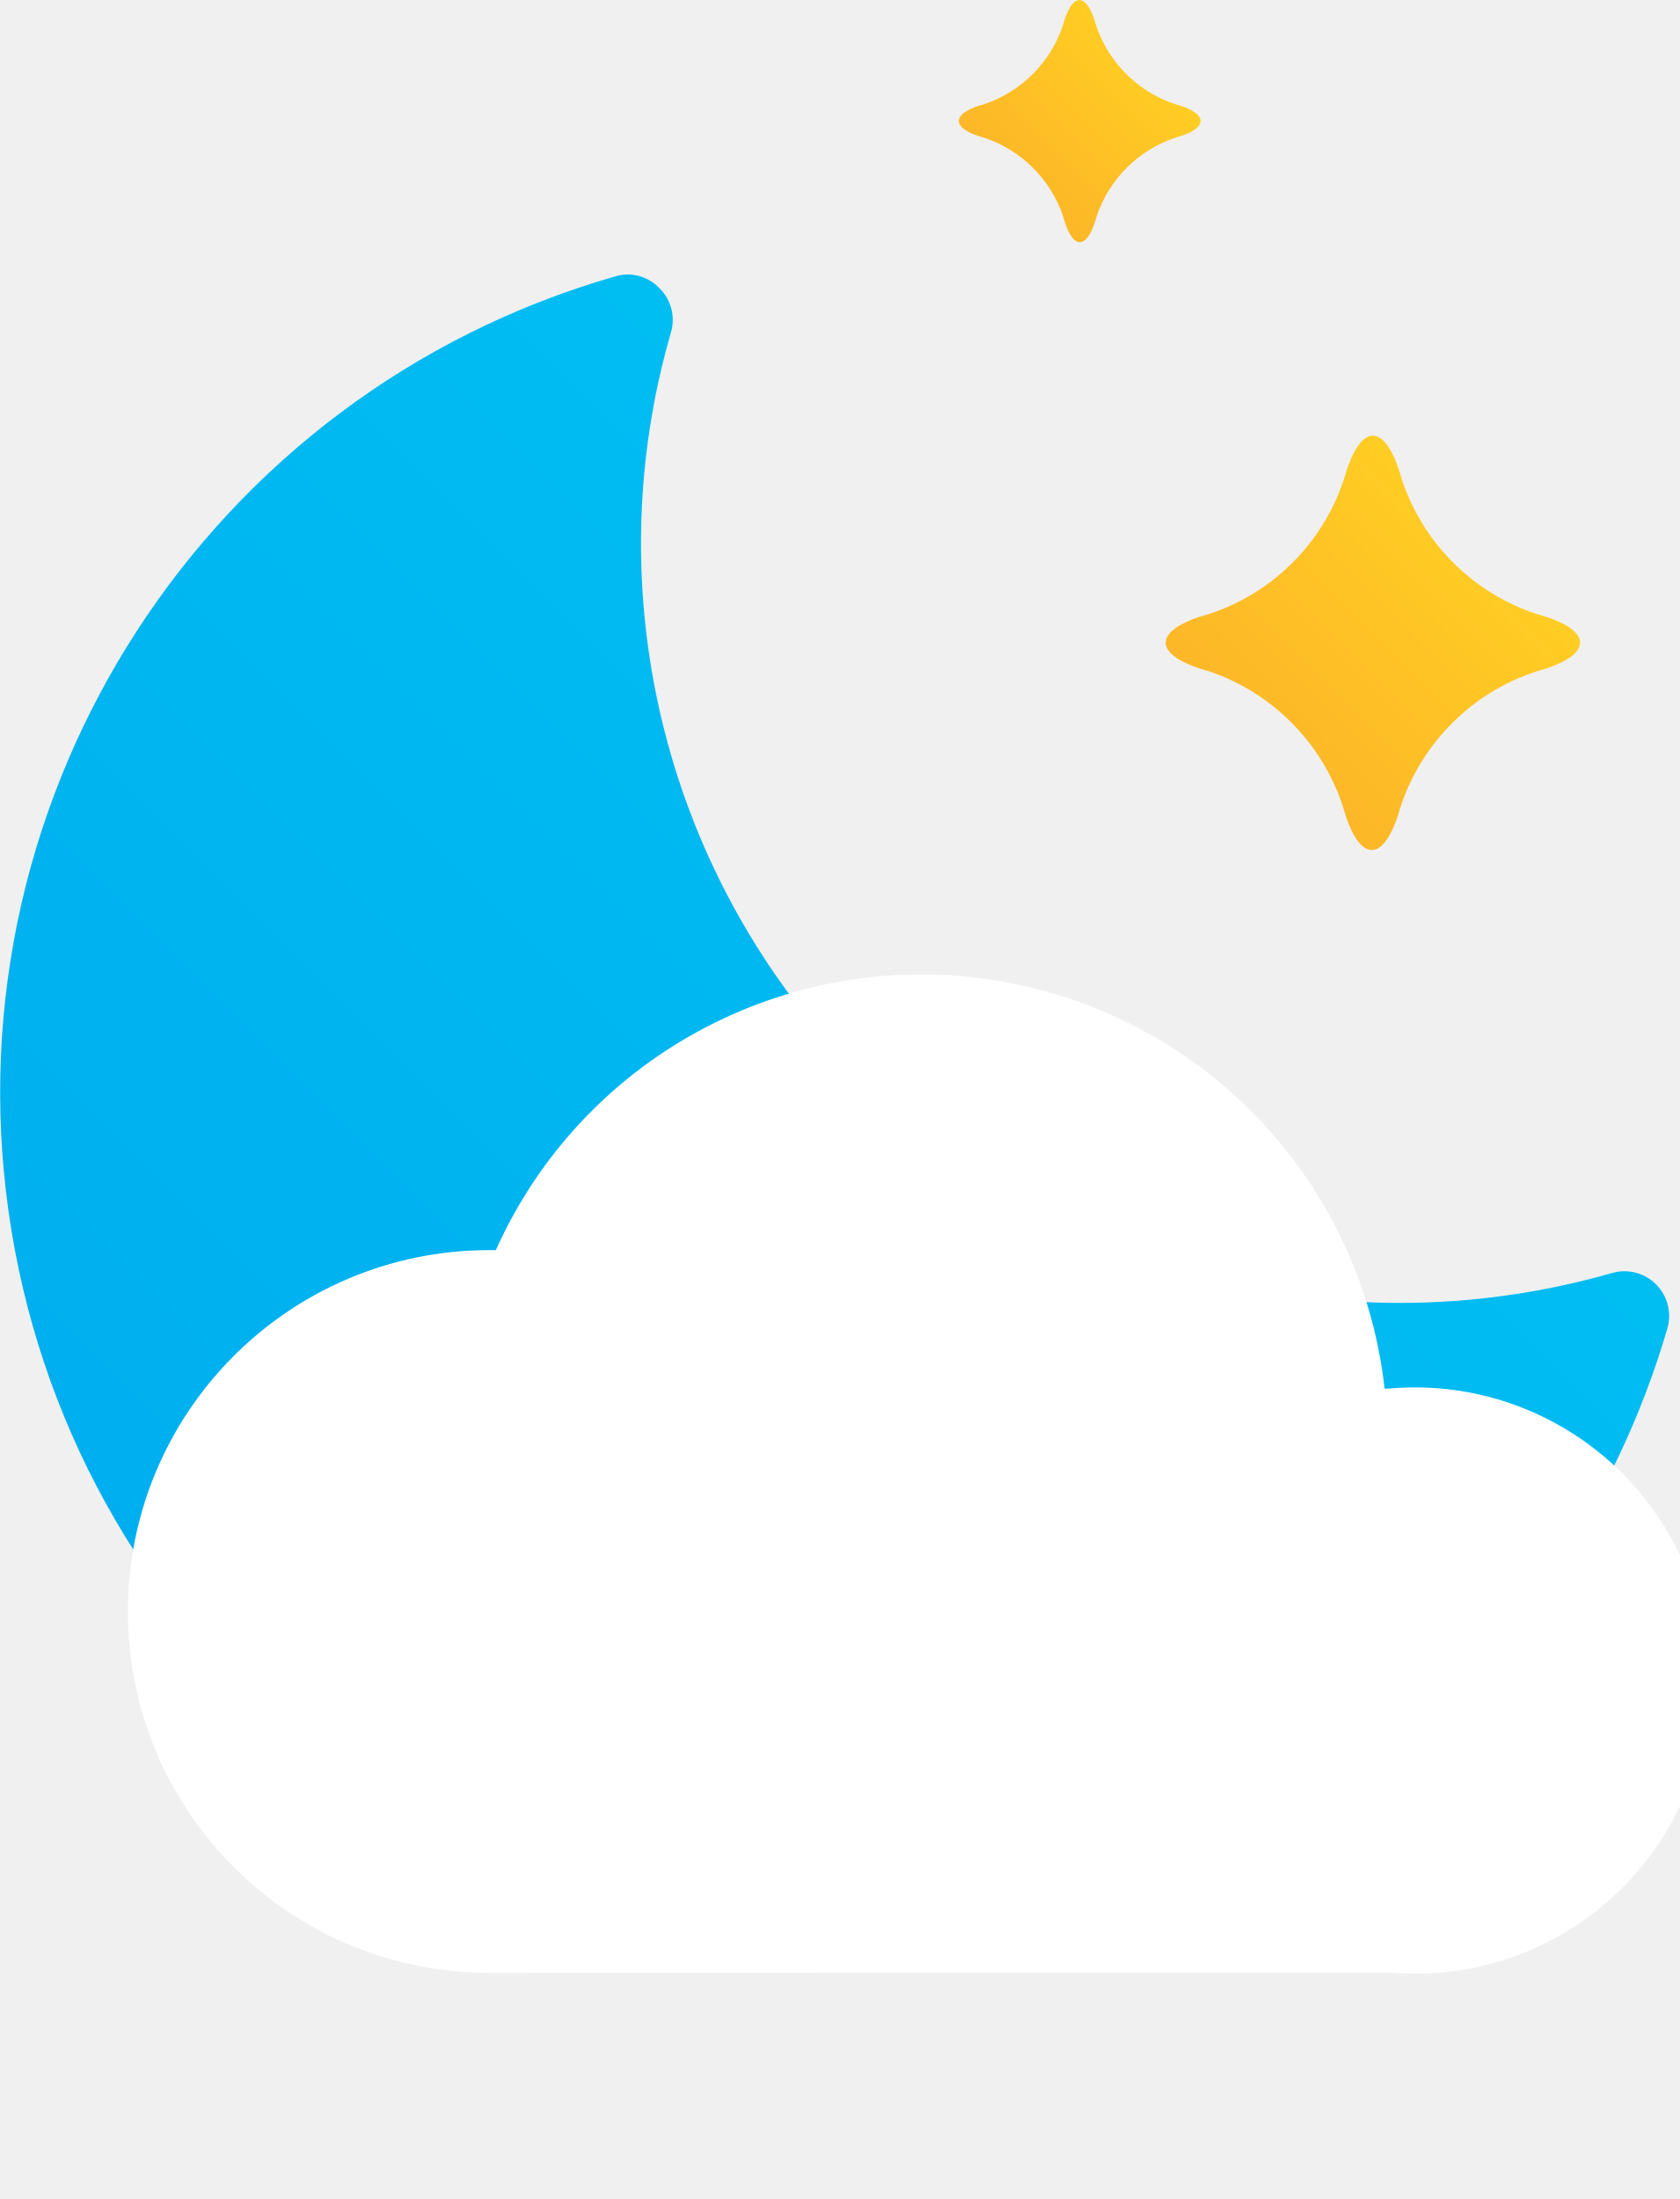
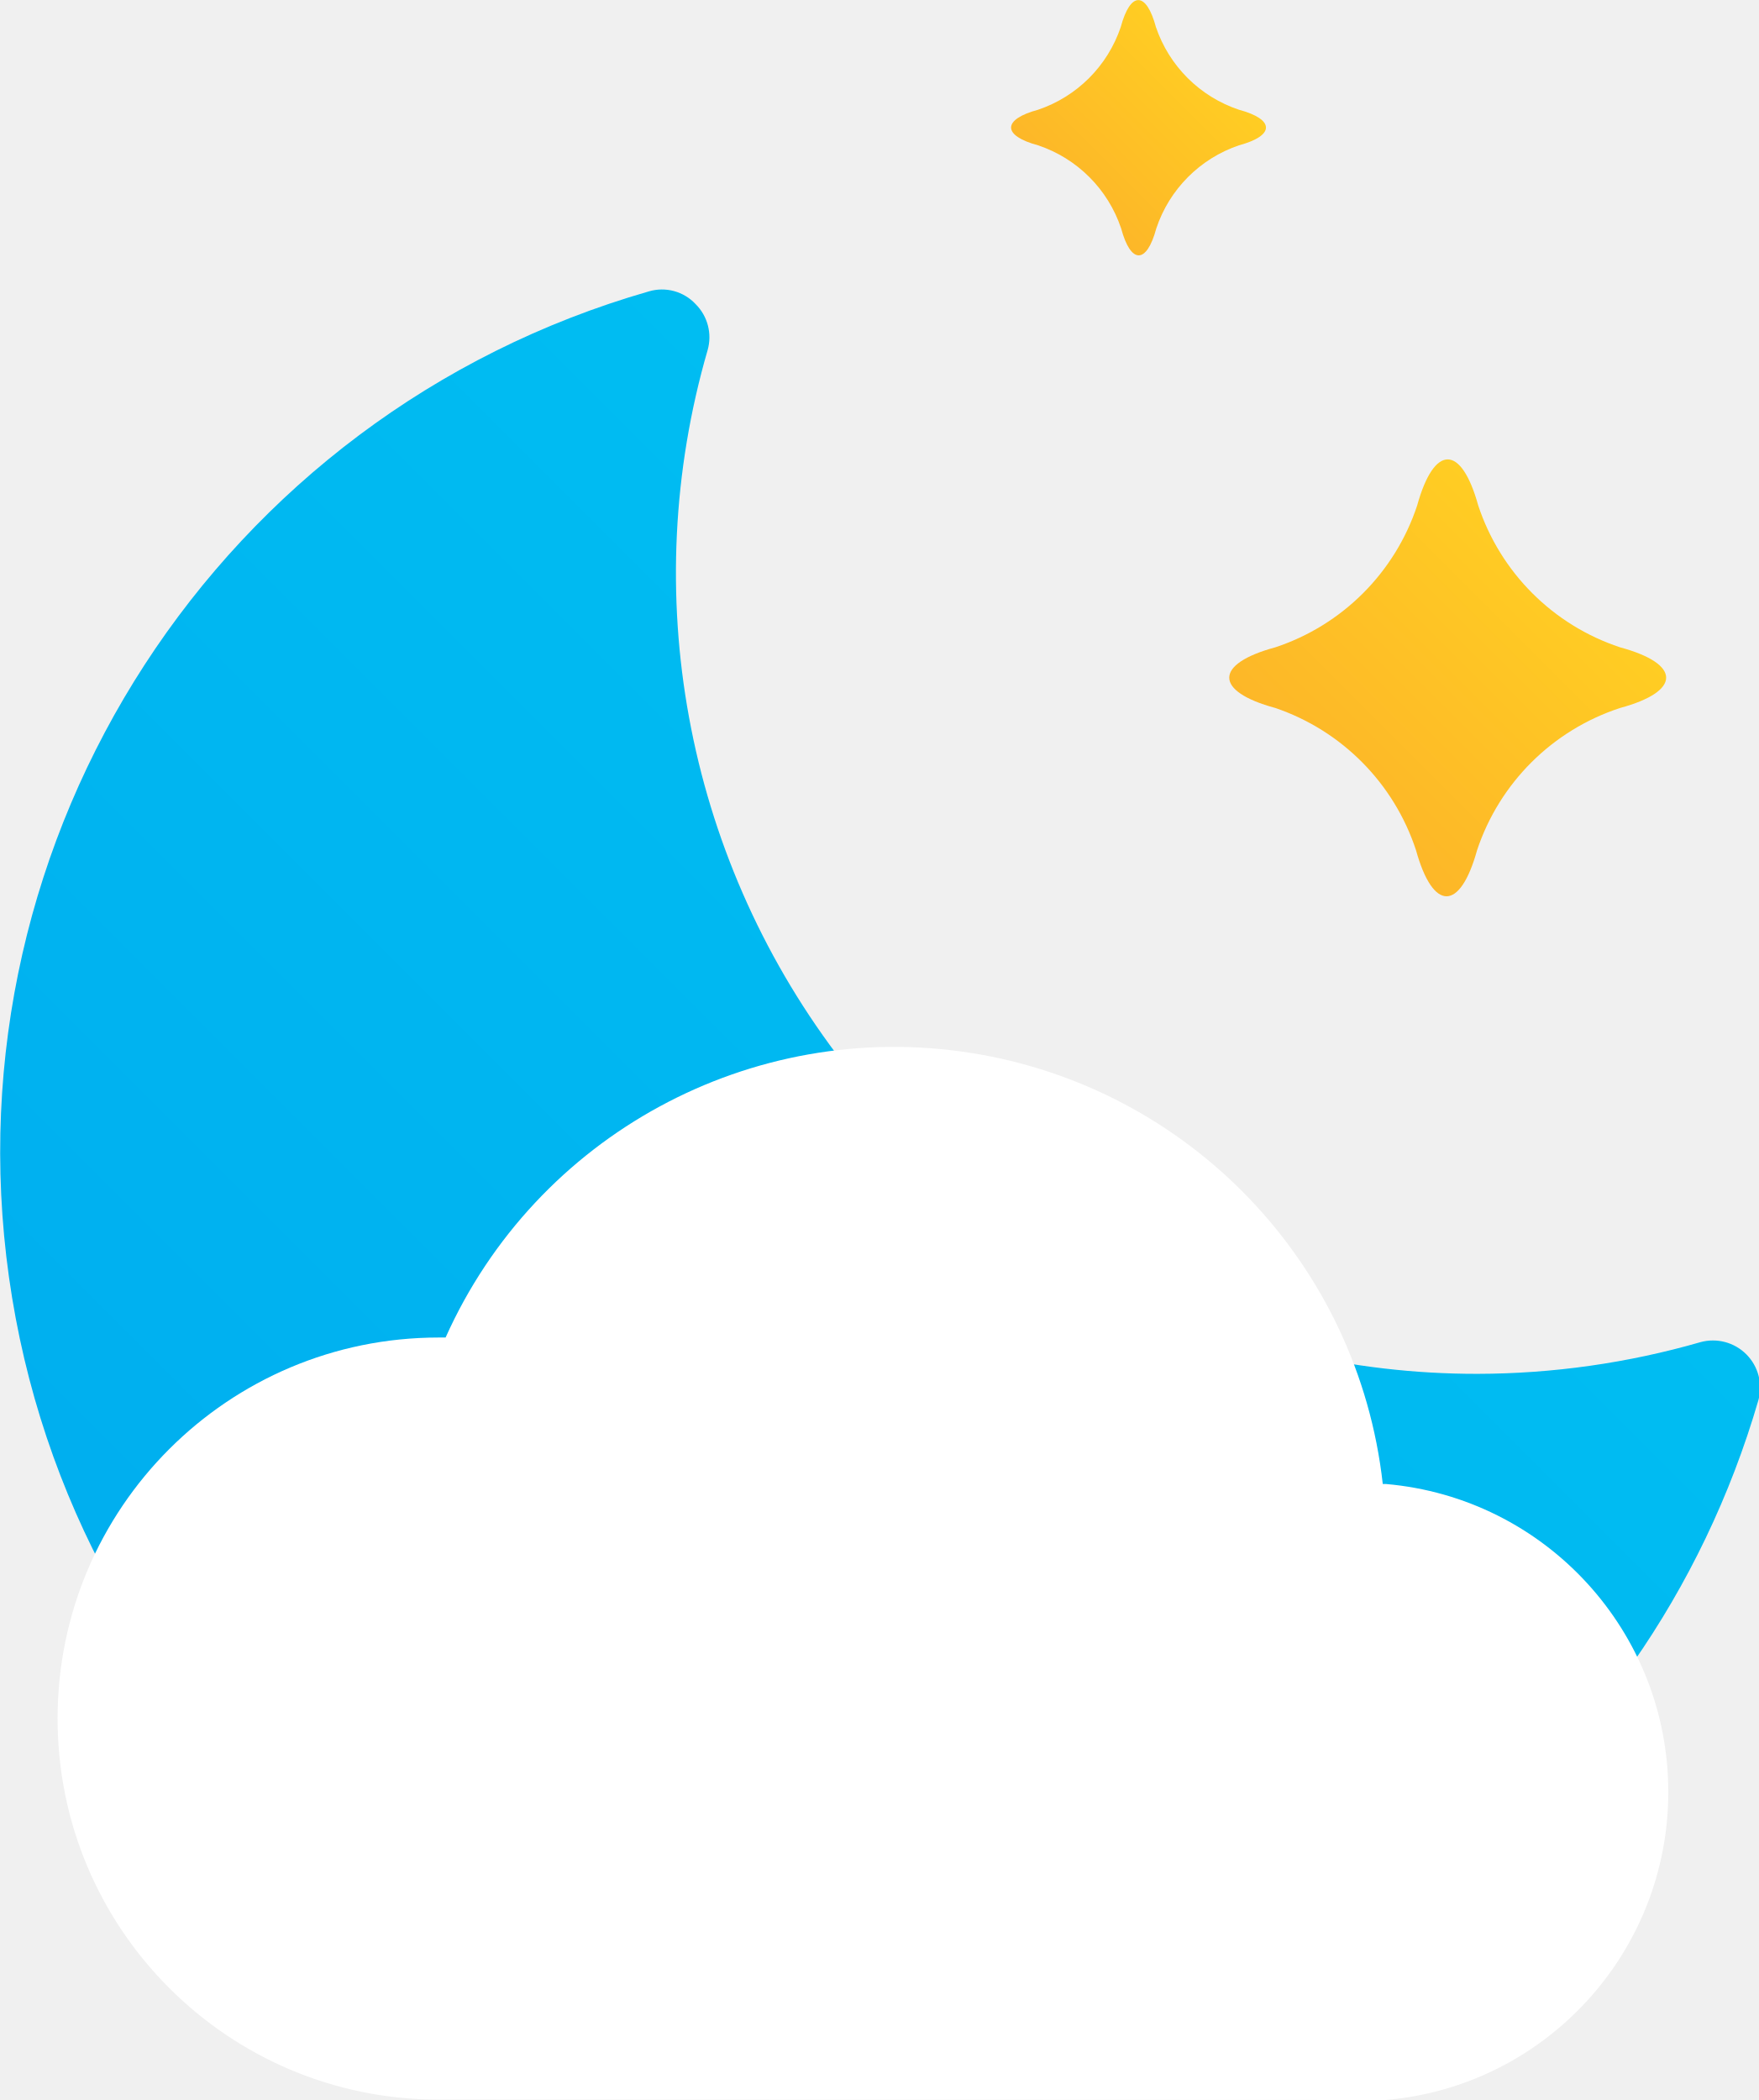
- <svg xmlns="http://www.w3.org/2000/svg" xmlns:xlink="http://www.w3.org/1999/xlink" viewBox="0 0 45.83 60">
+ <svg xmlns="http://www.w3.org/2000/svg" xmlns:xlink="http://www.w3.org/1999/xlink" viewBox="0 0 45.51 54.34">
  <defs>
    <style>.cls-1{fill:url(#New_Gradient_Swatch_copy);}.cls-2{fill:url(#New_Gradient_Swatch_1);}.cls-3{fill:url(#New_Gradient_Swatch_1-2);}.cls-4{fill:#fff;}</style>
    <linearGradient id="New_Gradient_Swatch_copy" x1="6.8" y1="46.22" x2="31.57" y2="21.45" gradientUnits="userSpaceOnUse">
      <stop offset="0" stop-color="#00aeef" />
      <stop offset="1" stop-color="#00bdf2" />
    </linearGradient>
    <linearGradient id="New_Gradient_Swatch_1" x1="34.53" y1="20.44" x2="40.33" y2="14.64" gradientUnits="userSpaceOnUse">
      <stop offset="0" stop-color="#fdb728" />
      <stop offset="1" stop-color="#ffcd23" />
    </linearGradient>
    <linearGradient id="New_Gradient_Swatch_1-2" x1="27.77" y1="5" x2="31.16" y2="1.61" xlink:href="#New_Gradient_Swatch_1" />
  </defs>
  <g id="Слой_2" data-name="Слой 2">
    <g id="Icons">
      <g id="Clear_Night" data-name="Clear Night">
        <path class="cls-1" d="M23.19,53a23.18,23.18,0,0,1-6.4-45.46A1.19,1.19,0,0,1,18,7.87a1.21,1.21,0,0,1,.31,1.19A20.72,20.72,0,0,0,38.23,35.55,21,21,0,0,0,44,34.73a1.22,1.22,0,0,1,1.5,1.5A23.27,23.27,0,0,1,23.19,53Z" />
        <path class="cls-2" d="M38.22,22c-.44,1.59-1.14,1.59-1.58,0A5.8,5.8,0,0,0,33,18.32c-1.59-.43-1.59-1.14,0-1.57a5.78,5.78,0,0,0,3.67-3.67c.44-1.59,1.14-1.59,1.58,0a5.78,5.78,0,0,0,3.67,3.67c1.59.43,1.59,1.14,0,1.57A5.8,5.8,0,0,0,38.22,22Z" />
        <path class="cls-3" d="M29.92,5.91c-.25.93-.66.93-.91,0a3.41,3.41,0,0,0-2.15-2.15c-.93-.25-.93-.67,0-.92A3.41,3.41,0,0,0,29,.7c.25-.93.66-.93.91,0a3.41,3.41,0,0,0,2.15,2.14c.93.25.93.67,0,.92A3.41,3.41,0,0,0,29.92,5.91Z" />
        <g id="Mostly_Cloudy" data-name="Mostly Cloudy">
-           <path class="cls-4" d="M37.86,53.82a8,8,0,1,0,0-15.93h-.08a12.72,12.72,0,0,0-24.25-3.78h-.18a9.86,9.86,0,1,0,0,19.72" />
+           <path class="cls-4" d="M35.86,54.34a8,8,0,0,0,0-15.94h-.08a12.72,12.72,0,0,0-24.25-3.79h-.18a9.86,9.86,0,1,0,0,19.72" />
        </g>
      </g>
    </g>
  </g>
</svg>
